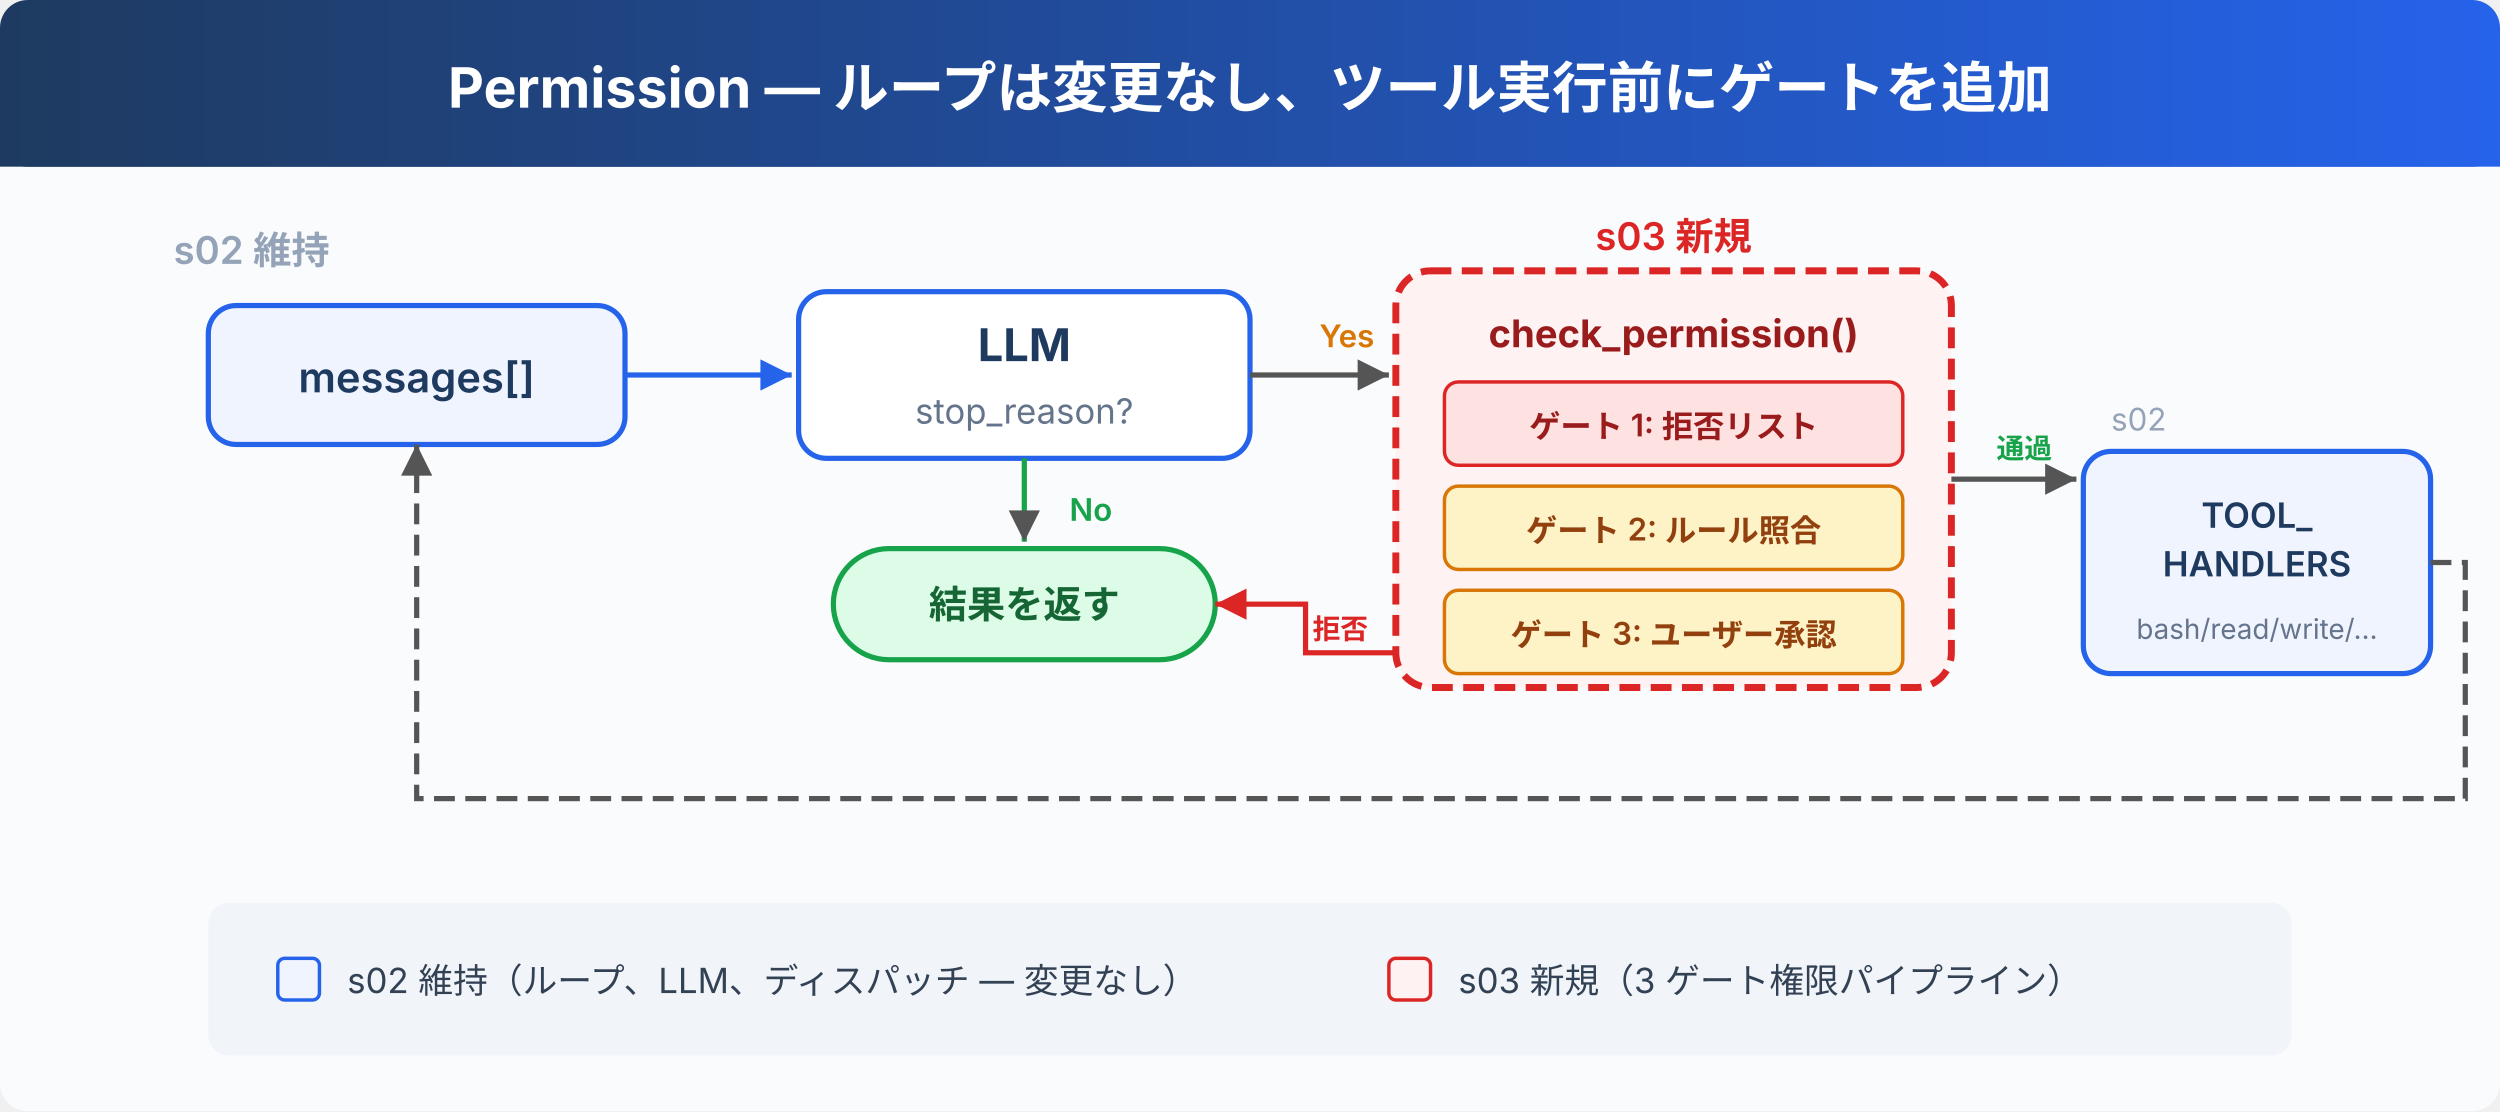
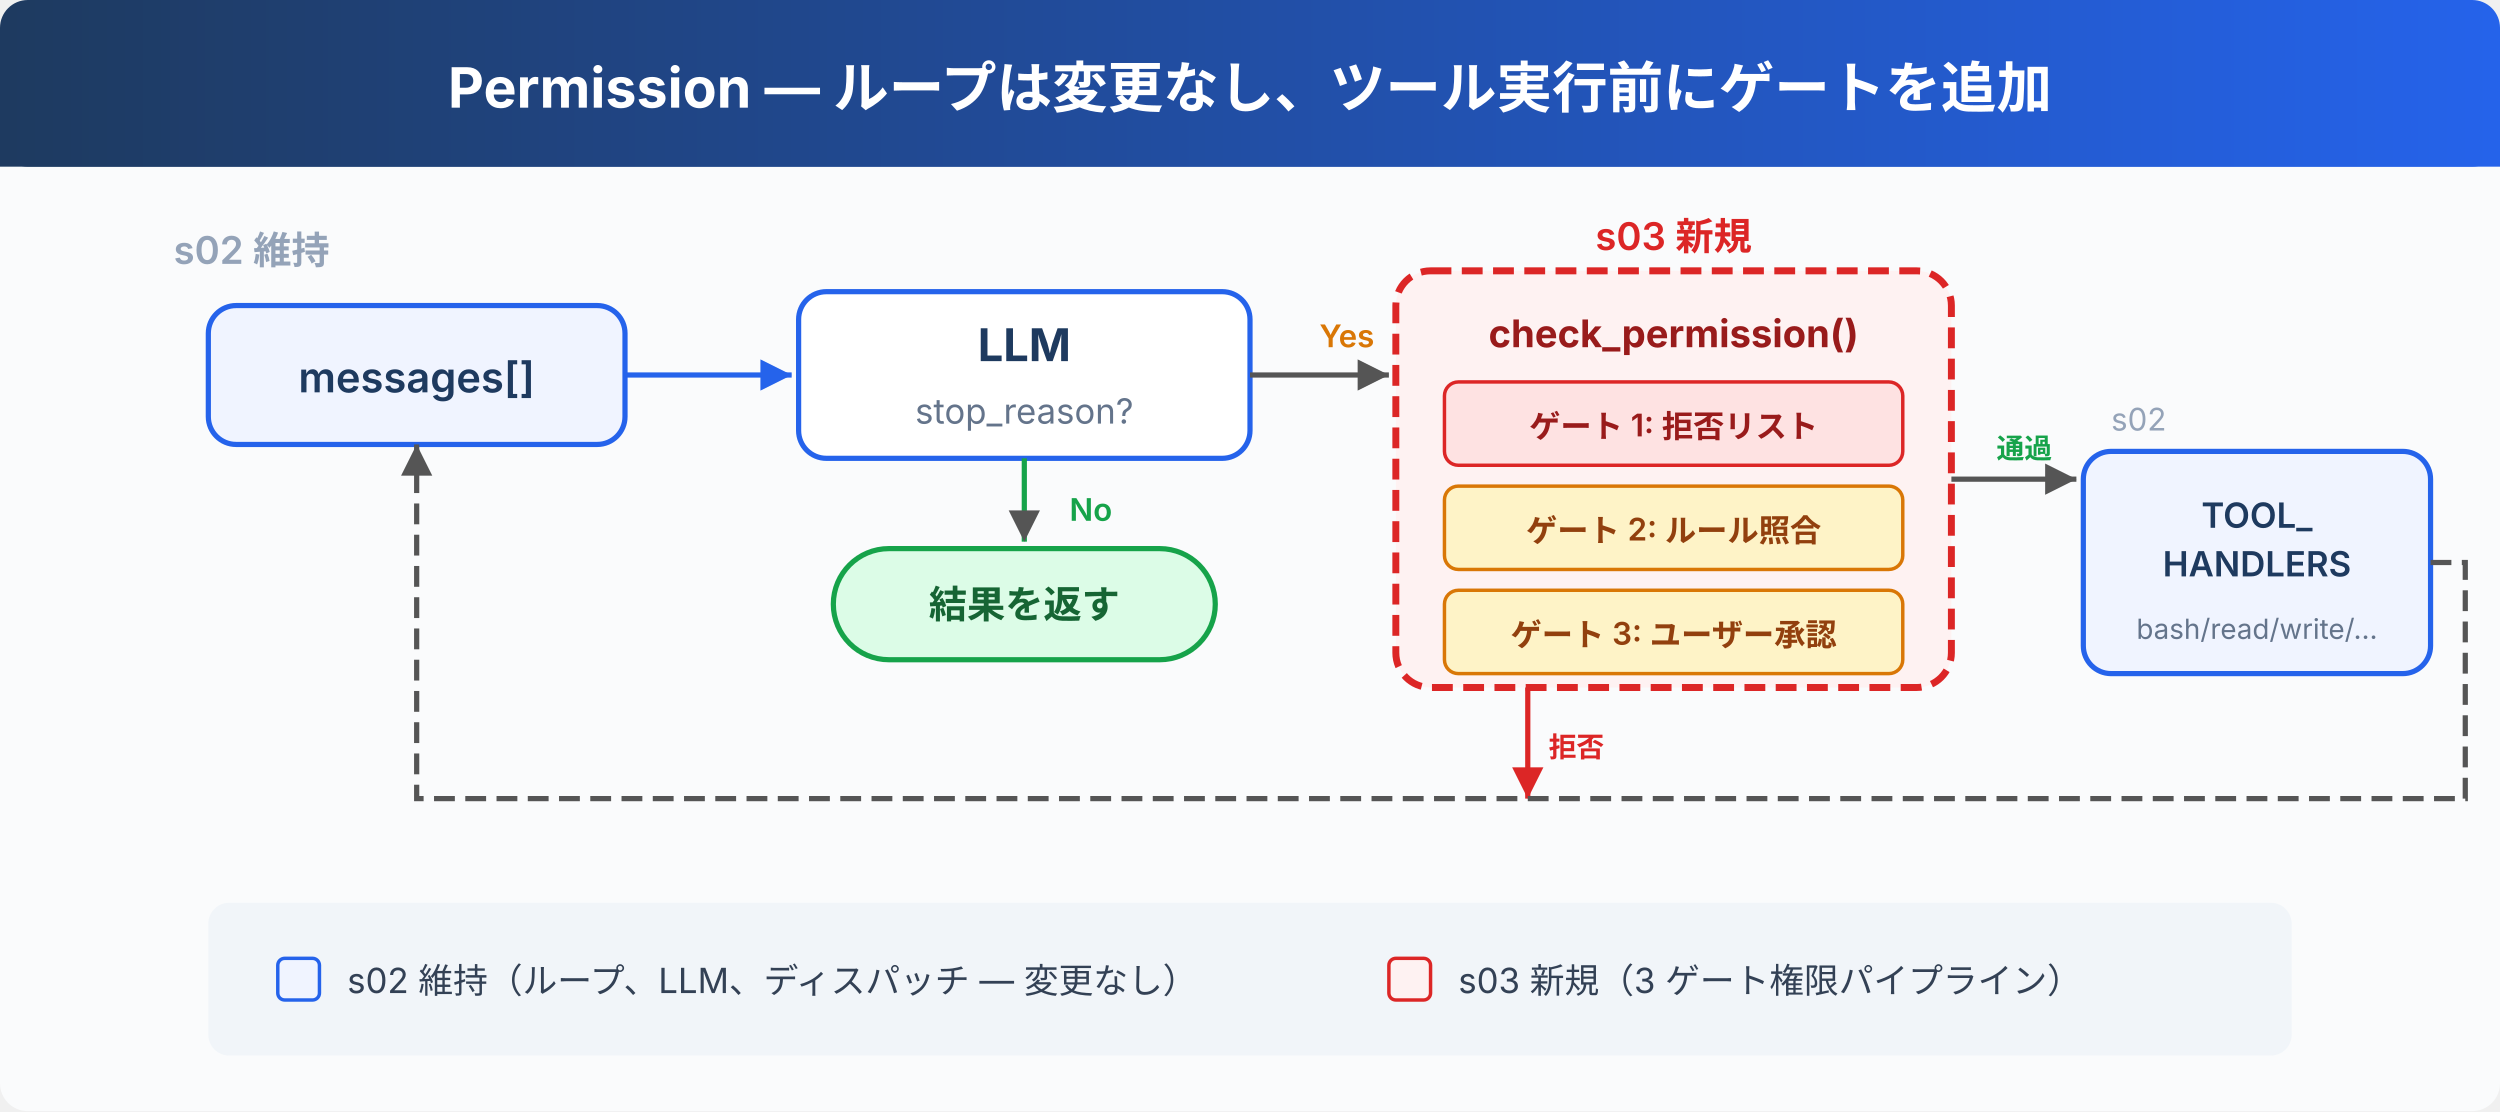
<svg xmlns="http://www.w3.org/2000/svg" viewBox="0 0 720 320" font-family="system-ui, -apple-system, sans-serif">
  <defs>
    <marker id="arrow" viewBox="0 0 10 10" refX="10" refY="5" markerWidth="6" markerHeight="6" orient="auto-start-reverse">
      <path d="M 0 0 L 10 5 L 0 10 z" fill="#555" />
    </marker>
    <marker id="arrow-blue" viewBox="0 0 10 10" refX="10" refY="5" markerWidth="6" markerHeight="6" orient="auto-start-reverse">
      <path d="M 0 0 L 10 5 L 0 10 z" fill="#2563eb" />
    </marker>
    <marker id="arrow-red" viewBox="0 0 10 10" refX="10" refY="5" markerWidth="6" markerHeight="6" orient="auto-start-reverse">
      <path d="M 0 0 L 10 5 L 0 10 z" fill="#dc2626" />
    </marker>
    <linearGradient id="header" x1="0" y1="0" x2="1" y2="0">
      <stop offset="0%" stop-color="#1e3a5f" />
      <stop offset="100%" stop-color="#2563eb" />
    </linearGradient>
  </defs>
  <rect width="720" height="320" fill="#fafbfc" rx="8" />
  <rect x="0" y="0" width="720" height="48" fill="url(#header)" rx="8" />
  <rect x="0" y="40" width="720" height="8" fill="url(#header)" />
  <text x="360" y="31" fill="#fff" font-size="16" font-weight="700" text-anchor="middle">Permission — ループは変更なし、ツール実行前にゲートを追加</text>
  <text x="50" y="76" fill="#94a3b8" font-size="11" font-weight="600">s02 維持</text>
  <rect x="60" y="88" width="120" height="40" rx="8" fill="#f0f4ff" stroke="#2563eb" stroke-width="1.5" />
  <text x="120" y="113" fill="#1e3a5f" font-size="12" font-weight="600" text-anchor="middle">messages[]</text>
  <line x1="180" y1="108" x2="228" y2="108" stroke="#2563eb" stroke-width="1.5" marker-end="url(#arrow-blue)" />
  <rect x="230" y="84" width="130" height="48" rx="8" fill="#fff" stroke="#2563eb" stroke-width="1.5" />
  <text x="295" y="104" fill="#1e3a5f" font-size="13" font-weight="700" text-anchor="middle">LLM</text>
  <text x="295" y="122" fill="#64748b" font-size="10" text-anchor="middle">stop_reason?</text>
  <line x1="295" y1="132" x2="295" y2="156" stroke="#16a34a" stroke-width="1.5" marker-end="url(#arrow)" />
  <text x="308" y="150" fill="#16a34a" font-size="9" font-weight="600">No</text>
  <rect x="240" y="158" width="110" height="32" rx="16" fill="#dcfce7" stroke="#16a34a" stroke-width="1.5" />
  <text x="295" y="178" fill="#166534" font-size="11" font-weight="600" text-anchor="middle">結果を返す</text>
  <line x1="360" y1="108" x2="400" y2="108" stroke="#555" stroke-width="1.5" marker-end="url(#arrow)" />
  <text x="380" y="100" fill="#d97706" font-size="9" font-weight="600">Yes</text>
  <text x="482" y="72" fill="#dc2626" font-size="11" font-weight="600" text-anchor="middle">s03 新規</text>
  <rect x="402" y="78" width="160" height="120" rx="10" fill="#fef2f2" stroke="#dc2626" stroke-width="2" stroke-dasharray="6,3" />
  <text x="482" y="100" fill="#991b1b" font-size="11" font-weight="700" text-anchor="middle">check_permission()</text>
  <rect x="416" y="110" width="132" height="24" rx="4" fill="#fee2e2" stroke="#dc2626" stroke-width="1" />
  <text x="482" y="126" fill="#991b1b" font-size="9" font-weight="600" text-anchor="middle">ゲート 1: 拒否リスト</text>
  <rect x="416" y="140" width="132" height="24" rx="4" fill="#fef3c7" stroke="#d97706" stroke-width="1" />
  <text x="482" y="156" fill="#92400e" font-size="9" font-weight="600" text-anchor="middle">ゲート 2: ルール照合</text>
  <rect x="416" y="170" width="132" height="24" rx="4" fill="#fef3c7" stroke="#d97706" stroke-width="1" />
  <text x="482" y="186" fill="#92400e" font-size="9" font-weight="600" text-anchor="middle">ゲート 3: ユーザー承認</text>
-   <path d="M 402 188 L 376 188 L 376 174 L 350 174" fill="none" stroke="#dc2626" stroke-width="1.5" marker-end="url(#arrow-red)" />
-   <text x="378" y="184" fill="#dc2626" font-size="8" font-weight="600">拒否</text>
+   <path d="M 440 198 L 440 230" fill="none" stroke="#dc2626" stroke-width="1.5" marker-end="url(#arrow-red)" />
+   <text x="446" y="218" fill="#dc2626" font-size="8" font-weight="600">拒否</text>
  <line x1="562" y1="138" x2="598" y2="138" stroke="#555" stroke-width="1.5" marker-end="url(#arrow)" />
  <text x="575" y="132" fill="#16a34a" font-size="8" font-weight="600">通過</text>
  <text x="608" y="124" fill="#94a3b8" font-size="9">s02</text>
  <rect x="600" y="130" width="100" height="64" rx="8" fill="#f0f4ff" stroke="#2563eb" stroke-width="1.5" />
  <text x="650" y="152" fill="#1e3a5f" font-size="10" font-weight="600" text-anchor="middle">TOOL_</text>
  <text x="650" y="166" fill="#1e3a5f" font-size="10" font-weight="600" text-anchor="middle">HANDLERS</text>
  <text x="650" y="184" fill="#64748b" font-size="8" text-anchor="middle">bash/read/write/...</text>
  <path d="M 700 162 L 710 162 L 710 230 L 120 230 L 120 128" fill="none" stroke="#555" stroke-width="1.5" marker-end="url(#arrow)" stroke-dasharray="6,3" />
  <rect x="60" y="260" width="600" height="44" rx="6" fill="#f1f5f9" />
  <rect x="80" y="276" width="12" height="12" rx="2" fill="#f0f4ff" stroke="#2563eb" stroke-width="1" />
  <text x="100" y="286" fill="#334155" font-size="10">s02 維持（ループ、LLM、ディスパッチ — 変更なし）</text>
  <rect x="400" y="276" width="12" height="12" rx="2" fill="#fef2f2" stroke="#dc2626" stroke-width="1" />
  <text x="420" y="286" fill="#334155" font-size="10">s03 新規（3 ゲート権限パイプライン）</text>
</svg>
